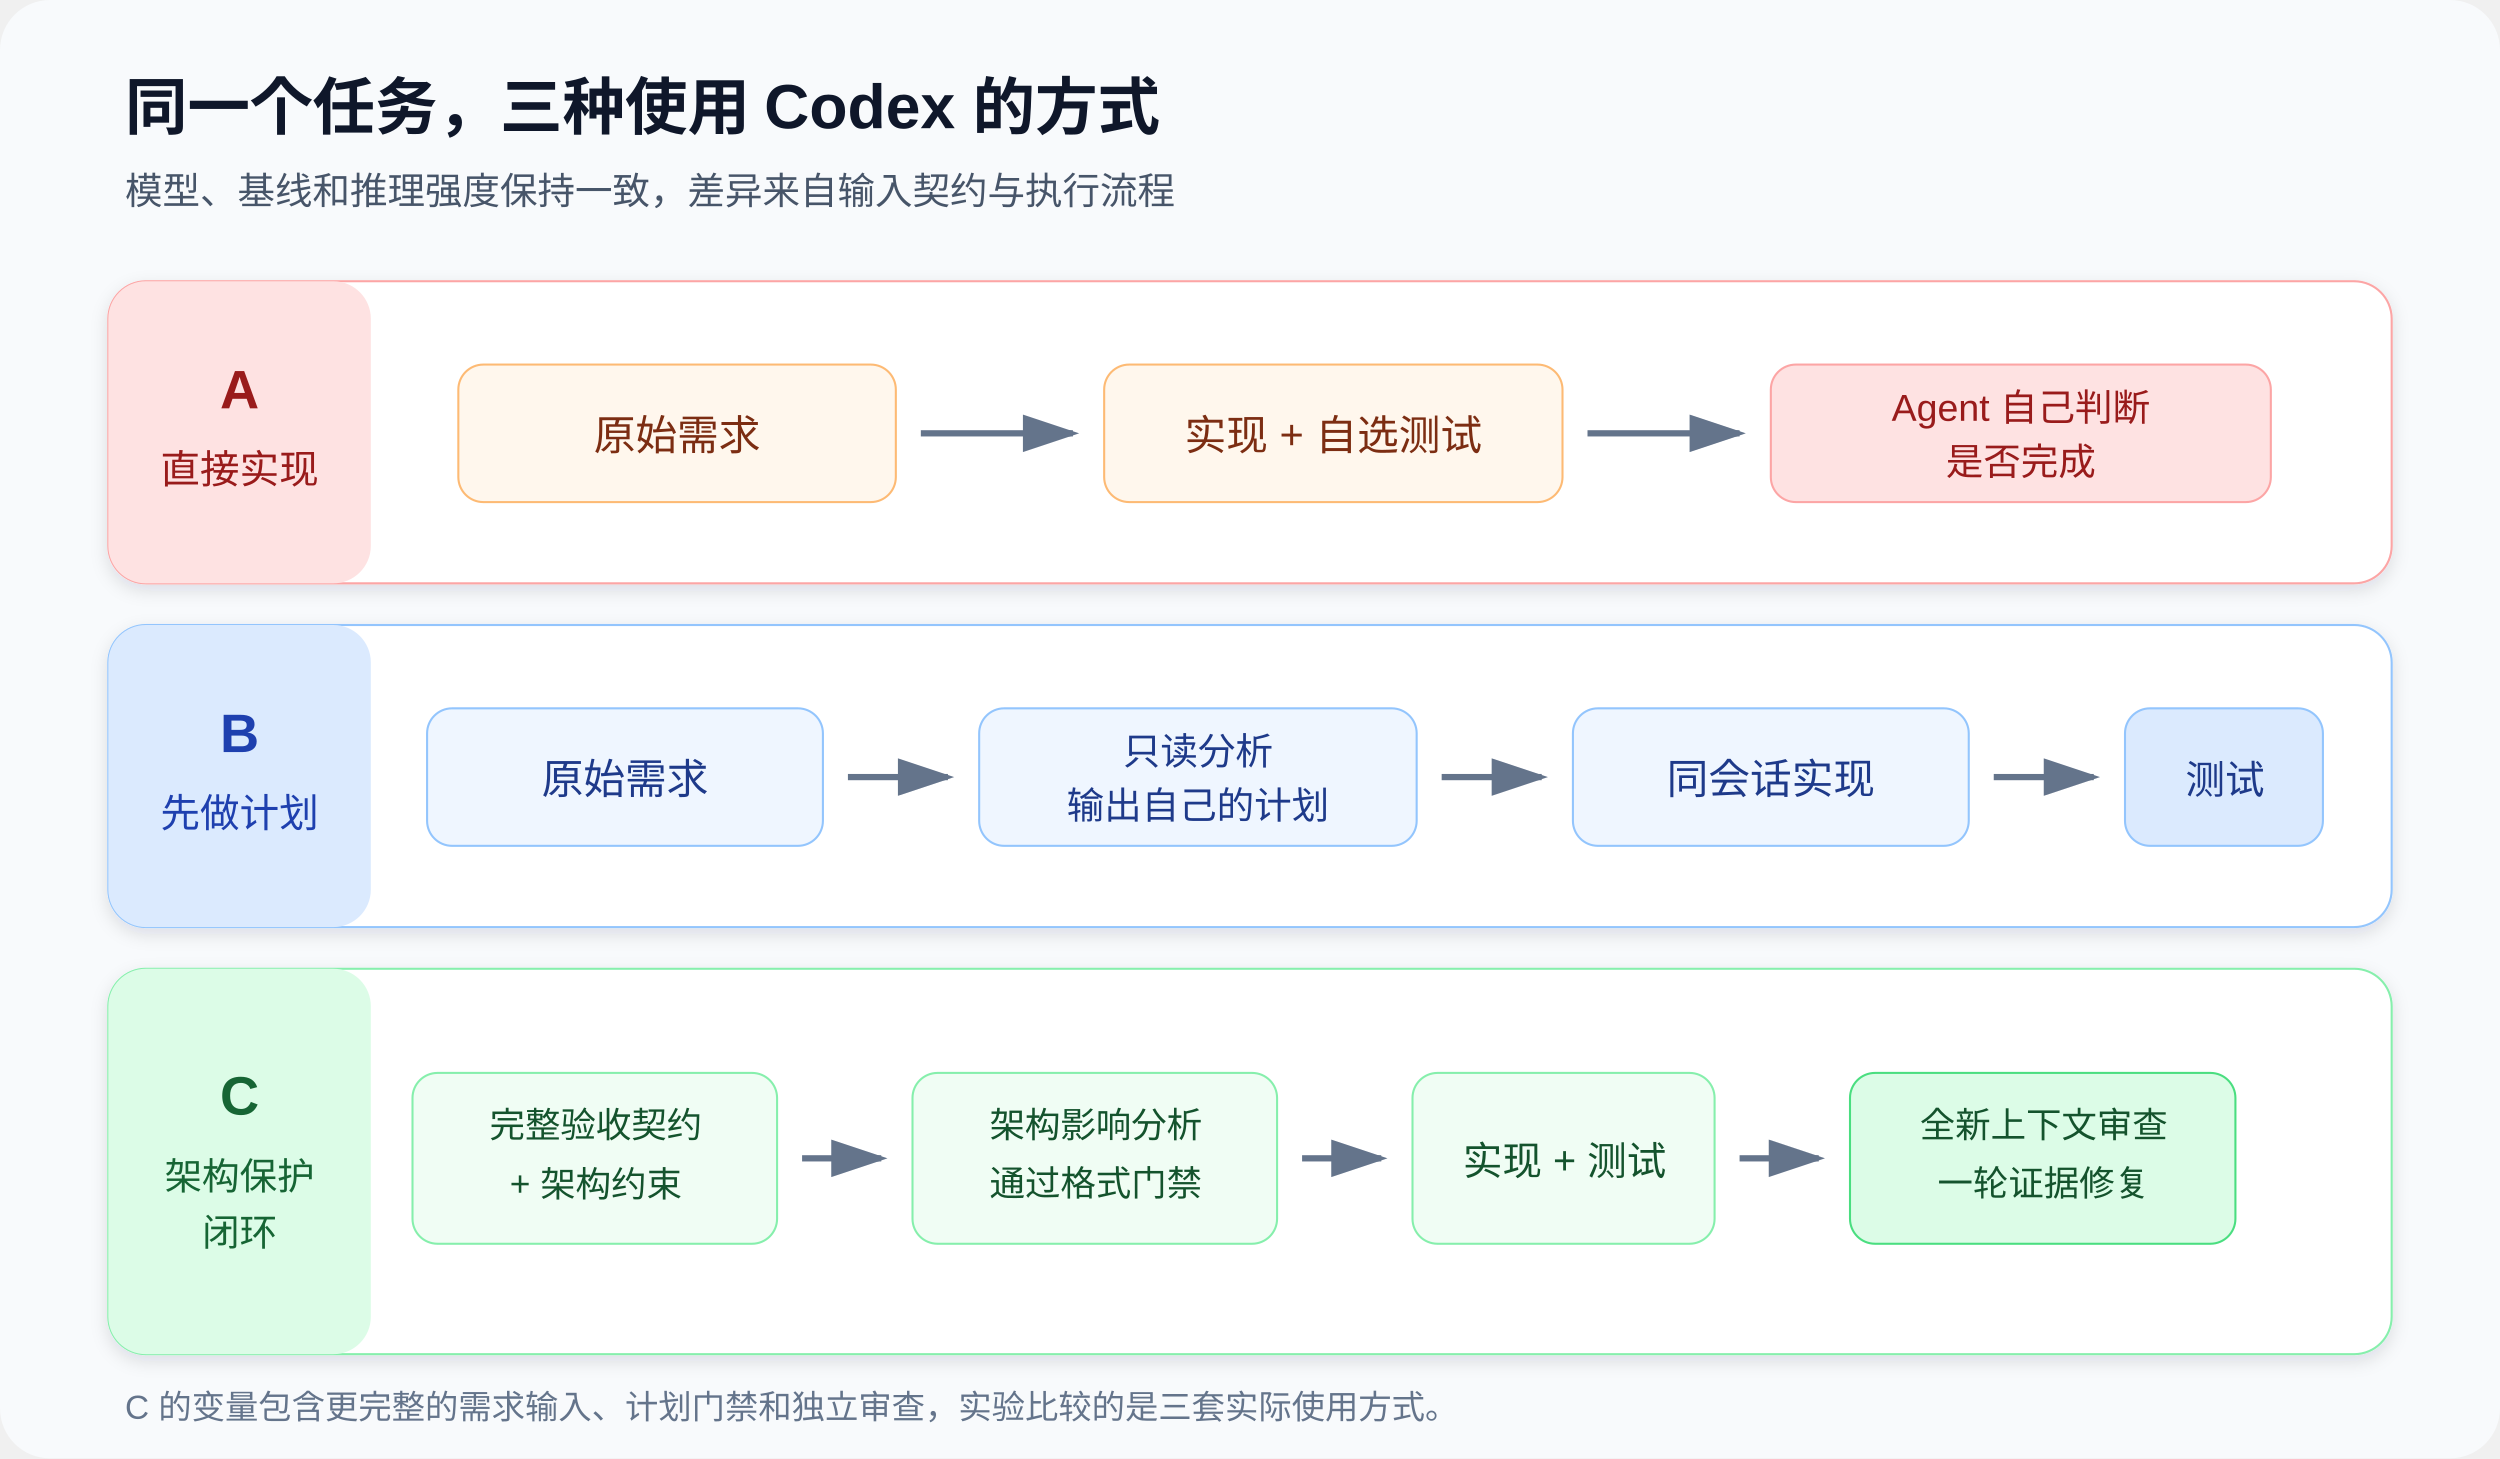
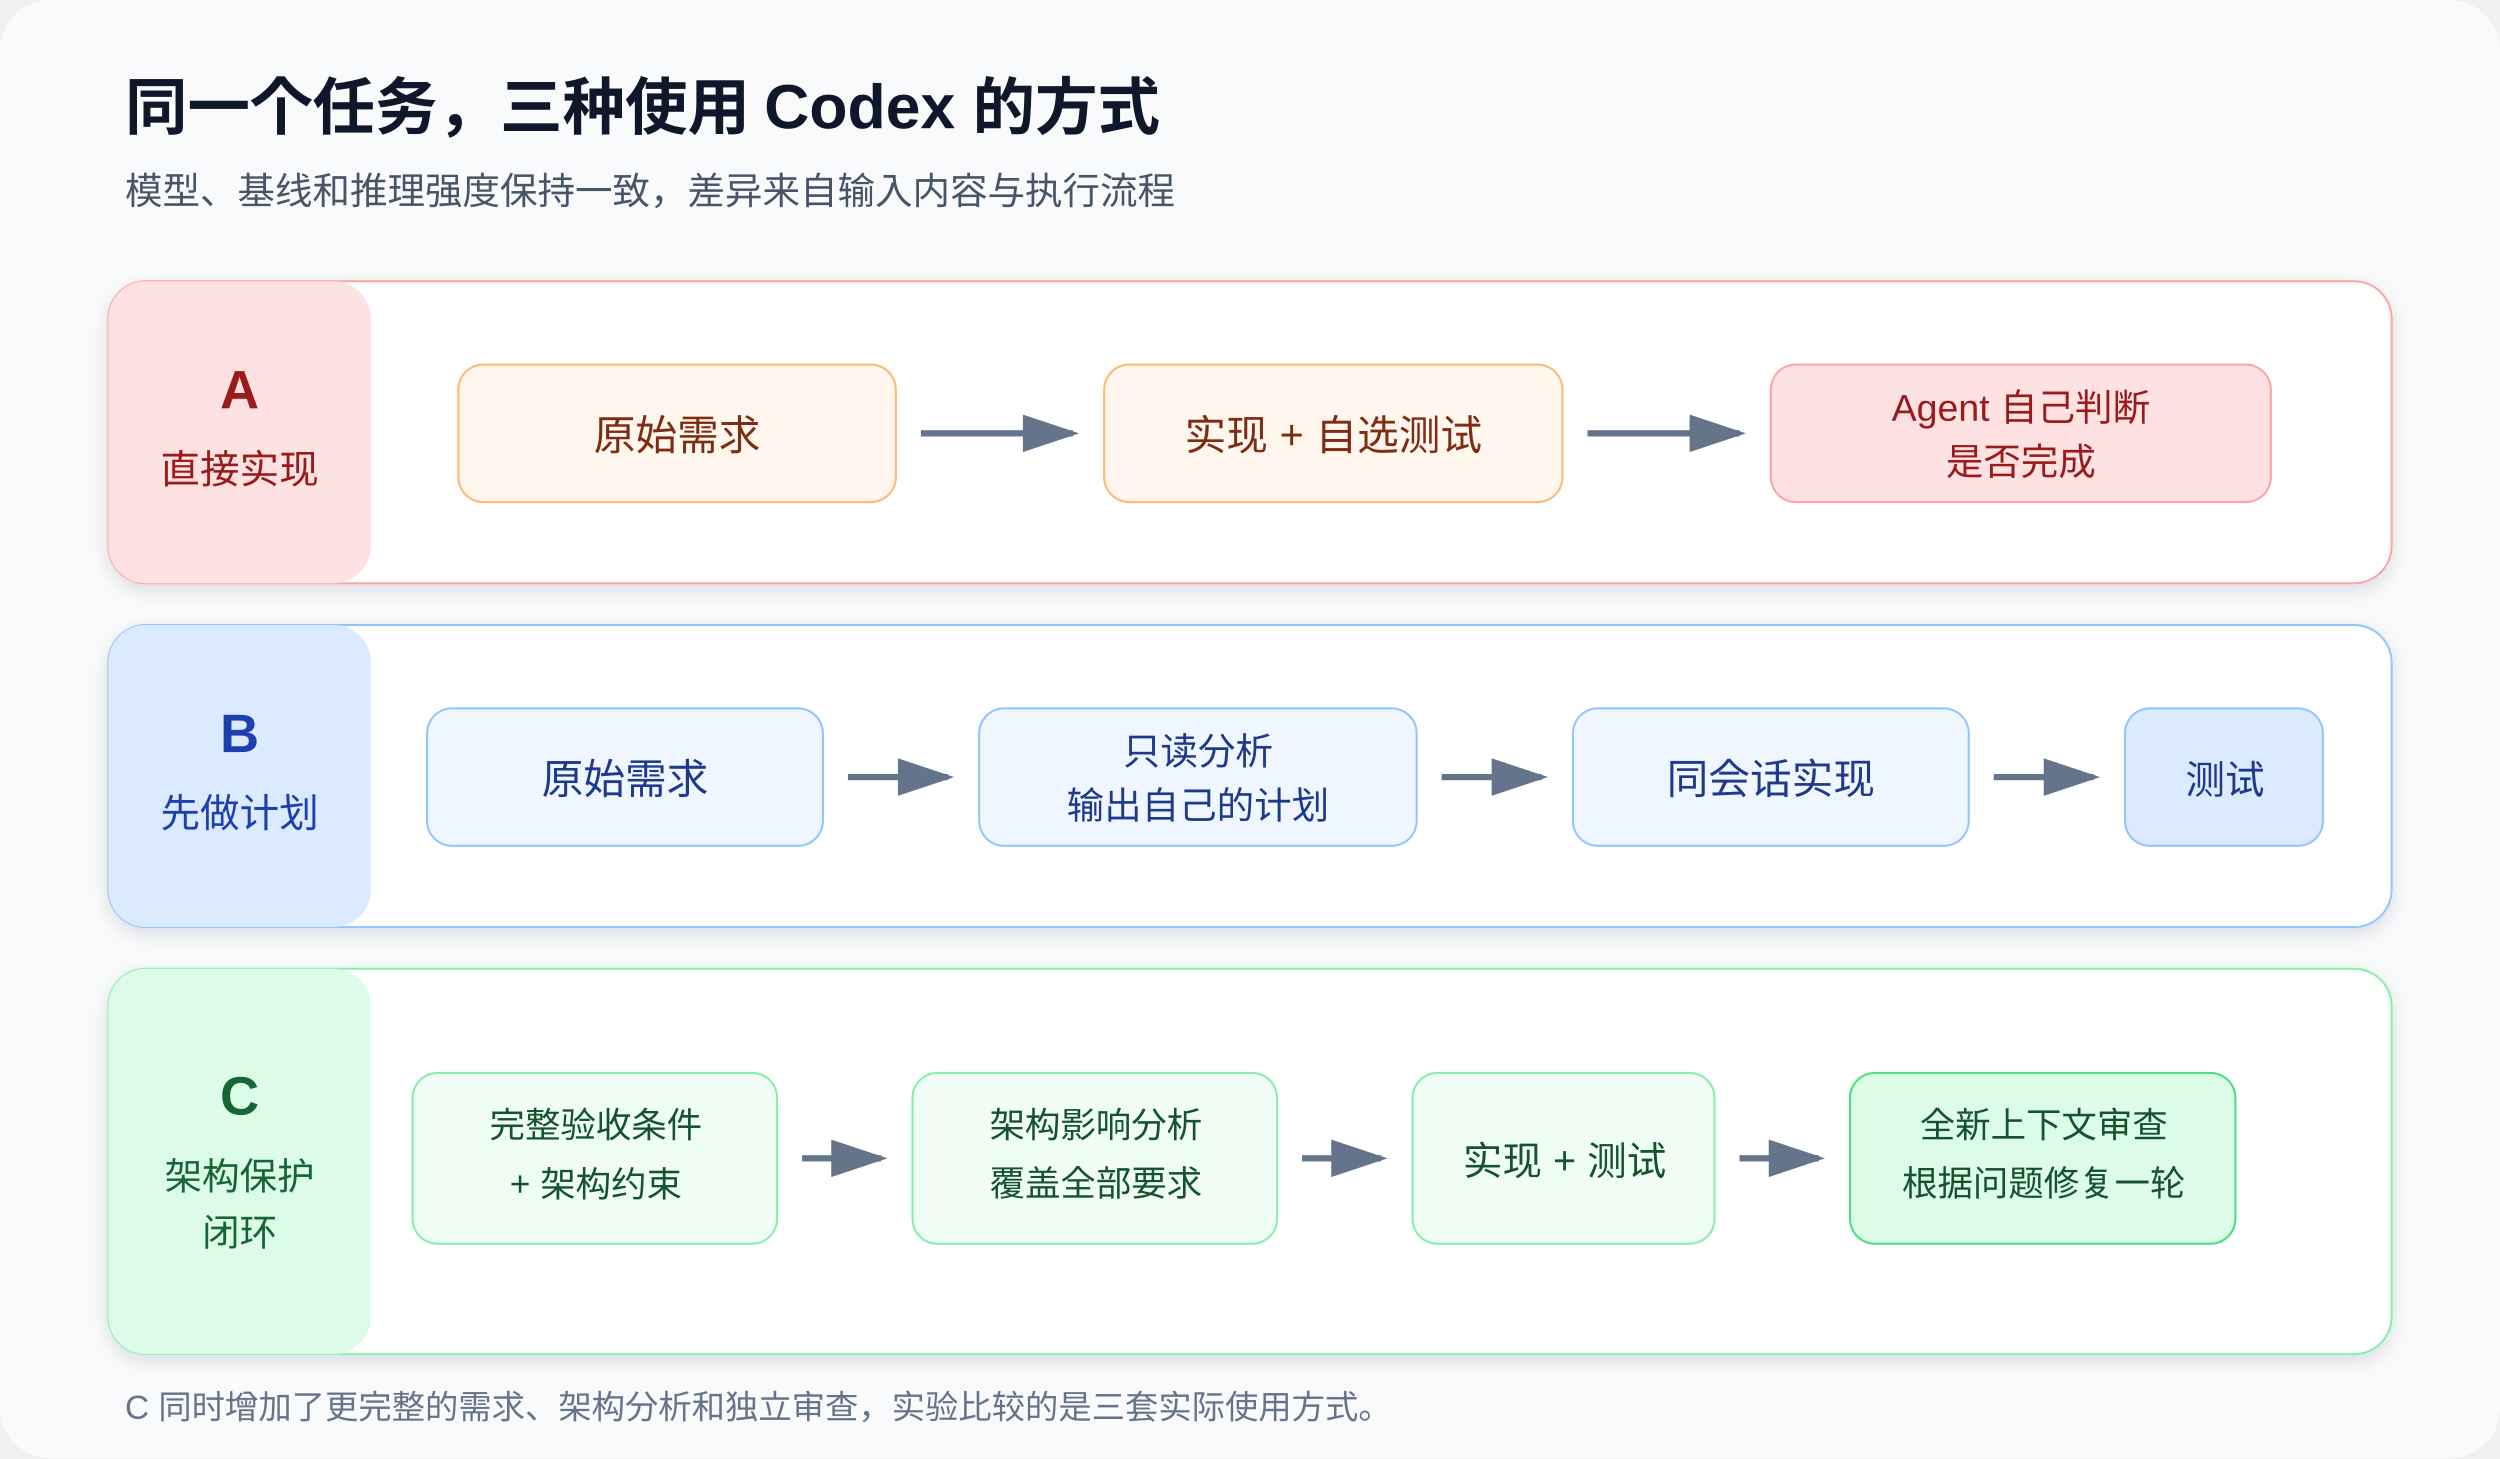
<svg xmlns="http://www.w3.org/2000/svg" width="1200" height="700" viewBox="0 0 1200 700" role="img" aria-labelledby="title desc">
  <defs>
    <marker id="arrow" markerWidth="10" markerHeight="10" refX="8" refY="3" orient="auto" markerUnits="strokeWidth">
      <path d="M0,0 L0,6 L9,3 z" fill="#64748b" />
    </marker>
    <filter id="shadow" x="-10%" y="-10%" width="120%" height="130%">
      <feDropShadow dx="0" dy="3" stdDeviation="4" flood-color="#0f172a" flood-opacity="0.12" />
    </filter>
  </defs>
  <rect width="1200" height="700" rx="24" fill="#f8fafc" />
  <text x="60" y="62" font-family="Arial, 'Microsoft YaHei', sans-serif" font-size="30" font-weight="700" fill="#0f172a">同一个任务，三种使用 Codex 的方式</text>
-   <text x="60" y="98" font-family="Arial, 'Microsoft YaHei', sans-serif" font-size="18" fill="#475569">模型、基线和推理强度保持一致，差异来自输入契约与执行流程</text>
+   <text x="60" y="98" font-family="Arial, 'Microsoft YaHei', sans-serif" font-size="18" fill="#475569">模型、基线和推理强度保持一致，差异来自输入内容与执行流程</text>
  <rect x="52" y="135" width="1096" height="145" rx="18" fill="#ffffff" stroke="#fca5a5" filter="url(#shadow)" />
  <rect x="52" y="135" width="126" height="145" rx="18" fill="#fee2e2" />
  <text x="115" y="196" text-anchor="middle" font-family="Arial, 'Microsoft YaHei', sans-serif" font-size="26" font-weight="700" fill="#991b1b">A</text>
  <text x="115" y="232" text-anchor="middle" font-family="Arial, 'Microsoft YaHei', sans-serif" font-size="19" fill="#991b1b">直接实现</text>
  <rect x="220" y="175" width="210" height="66" rx="12" fill="#fff7ed" stroke="#fdba74" />
  <text x="325" y="216" text-anchor="middle" font-family="Arial, 'Microsoft YaHei', sans-serif" font-size="20" fill="#7c2d12">原始需求</text>
  <line x1="442" y1="208" x2="515" y2="208" stroke="#64748b" stroke-width="3" marker-end="url(#arrow)" />
  <rect x="530" y="175" width="220" height="66" rx="12" fill="#fff7ed" stroke="#fdba74" />
  <text x="640" y="216" text-anchor="middle" font-family="Arial, 'Microsoft YaHei', sans-serif" font-size="20" fill="#7c2d12">实现 + 自选测试</text>
  <line x1="762" y1="208" x2="835" y2="208" stroke="#64748b" stroke-width="3" marker-end="url(#arrow)" />
  <rect x="850" y="175" width="240" height="66" rx="12" fill="#fee2e2" stroke="#fca5a5" />
  <text x="970" y="202" text-anchor="middle" font-family="Arial, 'Microsoft YaHei', sans-serif" font-size="18" fill="#991b1b">Agent 自己判断</text>
  <text x="970" y="228" text-anchor="middle" font-family="Arial, 'Microsoft YaHei', sans-serif" font-size="18" fill="#991b1b">是否完成</text>
  <rect x="52" y="300" width="1096" height="145" rx="18" fill="#ffffff" stroke="#93c5fd" filter="url(#shadow)" />
  <rect x="52" y="300" width="126" height="145" rx="18" fill="#dbeafe" />
  <text x="115" y="361" text-anchor="middle" font-family="Arial, 'Microsoft YaHei', sans-serif" font-size="26" font-weight="700" fill="#1e40af">B</text>
  <text x="115" y="397" text-anchor="middle" font-family="Arial, 'Microsoft YaHei', sans-serif" font-size="19" fill="#1e40af">先做计划</text>
  <rect x="205" y="340" width="190" height="66" rx="12" fill="#eff6ff" stroke="#93c5fd" />
  <text x="300" y="381" text-anchor="middle" font-family="Arial, 'Microsoft YaHei', sans-serif" font-size="20" fill="#1e3a8a">原始需求</text>
  <line x1="407" y1="373" x2="455" y2="373" stroke="#64748b" stroke-width="3" marker-end="url(#arrow)" />
  <rect x="470" y="340" width="210" height="66" rx="12" fill="#eff6ff" stroke="#93c5fd" />
  <text x="575" y="367" text-anchor="middle" font-family="Arial, 'Microsoft YaHei', sans-serif" font-size="18" fill="#1e3a8a">只读分析</text>
  <text x="575" y="393" text-anchor="middle" font-family="Arial, 'Microsoft YaHei', sans-serif" font-size="18" fill="#1e3a8a">输出自己的计划</text>
  <line x1="692" y1="373" x2="740" y2="373" stroke="#64748b" stroke-width="3" marker-end="url(#arrow)" />
  <rect x="755" y="340" width="190" height="66" rx="12" fill="#eff6ff" stroke="#93c5fd" />
  <text x="850" y="381" text-anchor="middle" font-family="Arial, 'Microsoft YaHei', sans-serif" font-size="20" fill="#1e3a8a">同会话实现</text>
  <line x1="957" y1="373" x2="1005" y2="373" stroke="#64748b" stroke-width="3" marker-end="url(#arrow)" />
  <rect x="1020" y="340" width="95" height="66" rx="12" fill="#dbeafe" stroke="#93c5fd" />
  <text x="1068" y="381" text-anchor="middle" font-family="Arial, 'Microsoft YaHei', sans-serif" font-size="19" fill="#1e3a8a">测试</text>
  <rect x="52" y="465" width="1096" height="185" rx="18" fill="#ffffff" stroke="#86efac" filter="url(#shadow)" />
  <rect x="52" y="465" width="126" height="185" rx="18" fill="#dcfce7" />
  <text x="115" y="535" text-anchor="middle" font-family="Arial, 'Microsoft YaHei', sans-serif" font-size="26" font-weight="700" fill="#166534">C</text>
  <text x="115" y="571" text-anchor="middle" font-family="Arial, 'Microsoft YaHei', sans-serif" font-size="18" fill="#166534">架构保护</text>
  <text x="115" y="598" text-anchor="middle" font-family="Arial, 'Microsoft YaHei', sans-serif" font-size="18" fill="#166534">闭环</text>
  <rect x="198" y="515" width="175" height="82" rx="12" fill="#f0fdf4" stroke="#86efac" />
-   <text x="286" y="546" text-anchor="middle" font-family="Arial, 'Microsoft YaHei', sans-serif" font-size="17" fill="#14532d">完整验收契约</text>
+   <text x="286" y="546" text-anchor="middle" font-family="Arial, 'Microsoft YaHei', sans-serif" font-size="17" fill="#14532d">完整验收条件</text>
  <text x="286" y="574" text-anchor="middle" font-family="Arial, 'Microsoft YaHei', sans-serif" font-size="17" fill="#14532d">+ 架构约束</text>
  <line x1="385" y1="556" x2="423" y2="556" stroke="#64748b" stroke-width="3" marker-end="url(#arrow)" />
  <rect x="438" y="515" width="175" height="82" rx="12" fill="#f0fdf4" stroke="#86efac" />
  <text x="526" y="546" text-anchor="middle" font-family="Arial, 'Microsoft YaHei', sans-serif" font-size="17" fill="#14532d">架构影响分析</text>
-   <text x="526" y="574" text-anchor="middle" font-family="Arial, 'Microsoft YaHei', sans-serif" font-size="17" fill="#14532d">通过格式门禁</text>
+   <text x="526" y="574" text-anchor="middle" font-family="Arial, 'Microsoft YaHei', sans-serif" font-size="17" fill="#14532d">覆盖全部要求</text>
  <line x1="625" y1="556" x2="663" y2="556" stroke="#64748b" stroke-width="3" marker-end="url(#arrow)" />
  <rect x="678" y="515" width="145" height="82" rx="12" fill="#f0fdf4" stroke="#86efac" />
  <text x="751" y="564" text-anchor="middle" font-family="Arial, 'Microsoft YaHei', sans-serif" font-size="19" fill="#14532d">实现 + 测试</text>
  <line x1="835" y1="556" x2="873" y2="556" stroke="#64748b" stroke-width="3" marker-end="url(#arrow)" />
  <rect x="888" y="515" width="185" height="82" rx="12" fill="#dcfce7" stroke="#4ade80" />
  <text x="981" y="546" text-anchor="middle" font-family="Arial, 'Microsoft YaHei', sans-serif" font-size="17" fill="#14532d">全新上下文审查</text>
-   <text x="981" y="574" text-anchor="middle" font-family="Arial, 'Microsoft YaHei', sans-serif" font-size="17" fill="#14532d">一轮证据修复</text>
-   <text x="60" y="681" font-family="Arial, 'Microsoft YaHei', sans-serif" font-size="16" fill="#64748b">C 的变量包含更完整的需求输入、计划门禁和独立审查，实验比较的是三套实际使用方式。</text>
+   <text x="981" y="574" text-anchor="middle" font-family="Arial, 'Microsoft YaHei', sans-serif" font-size="17" fill="#14532d">根据问题修复一轮</text>
+   <text x="60" y="681" font-family="Arial, 'Microsoft YaHei', sans-serif" font-size="16" fill="#64748b">C 同时增加了更完整的需求、架构分析和独立审查，实验比较的是三套实际使用方式。</text>
</svg>
